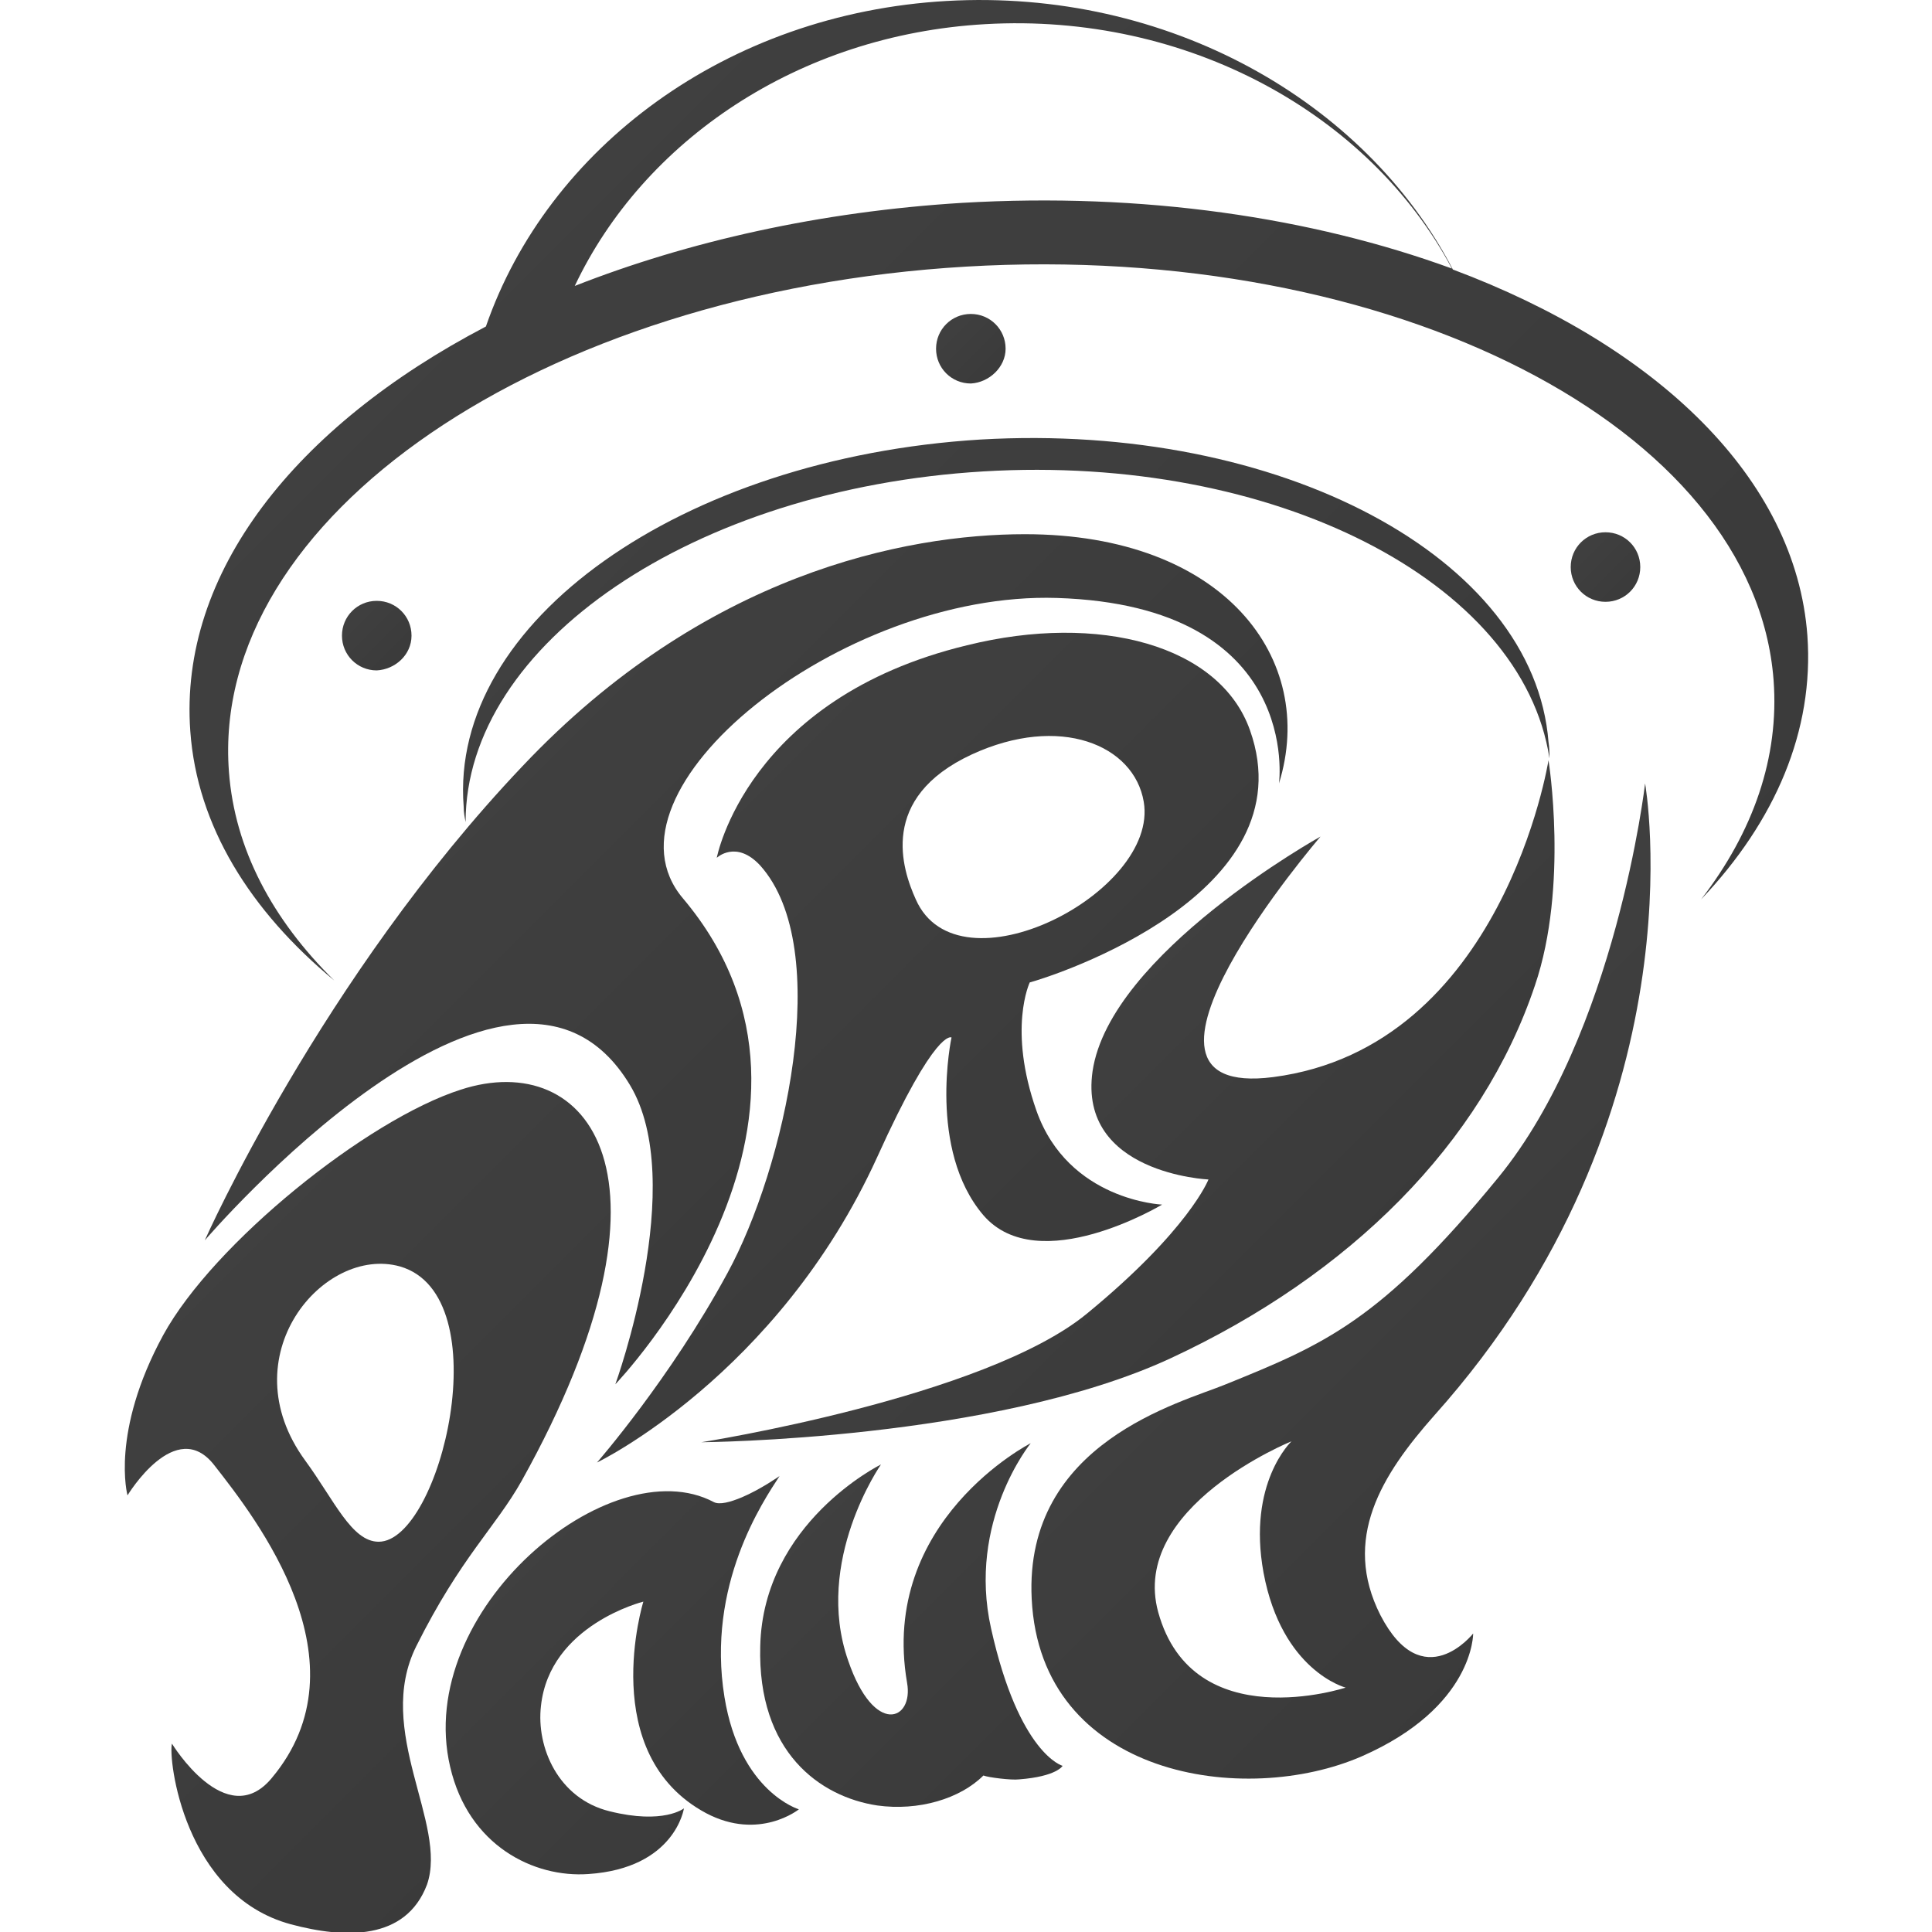
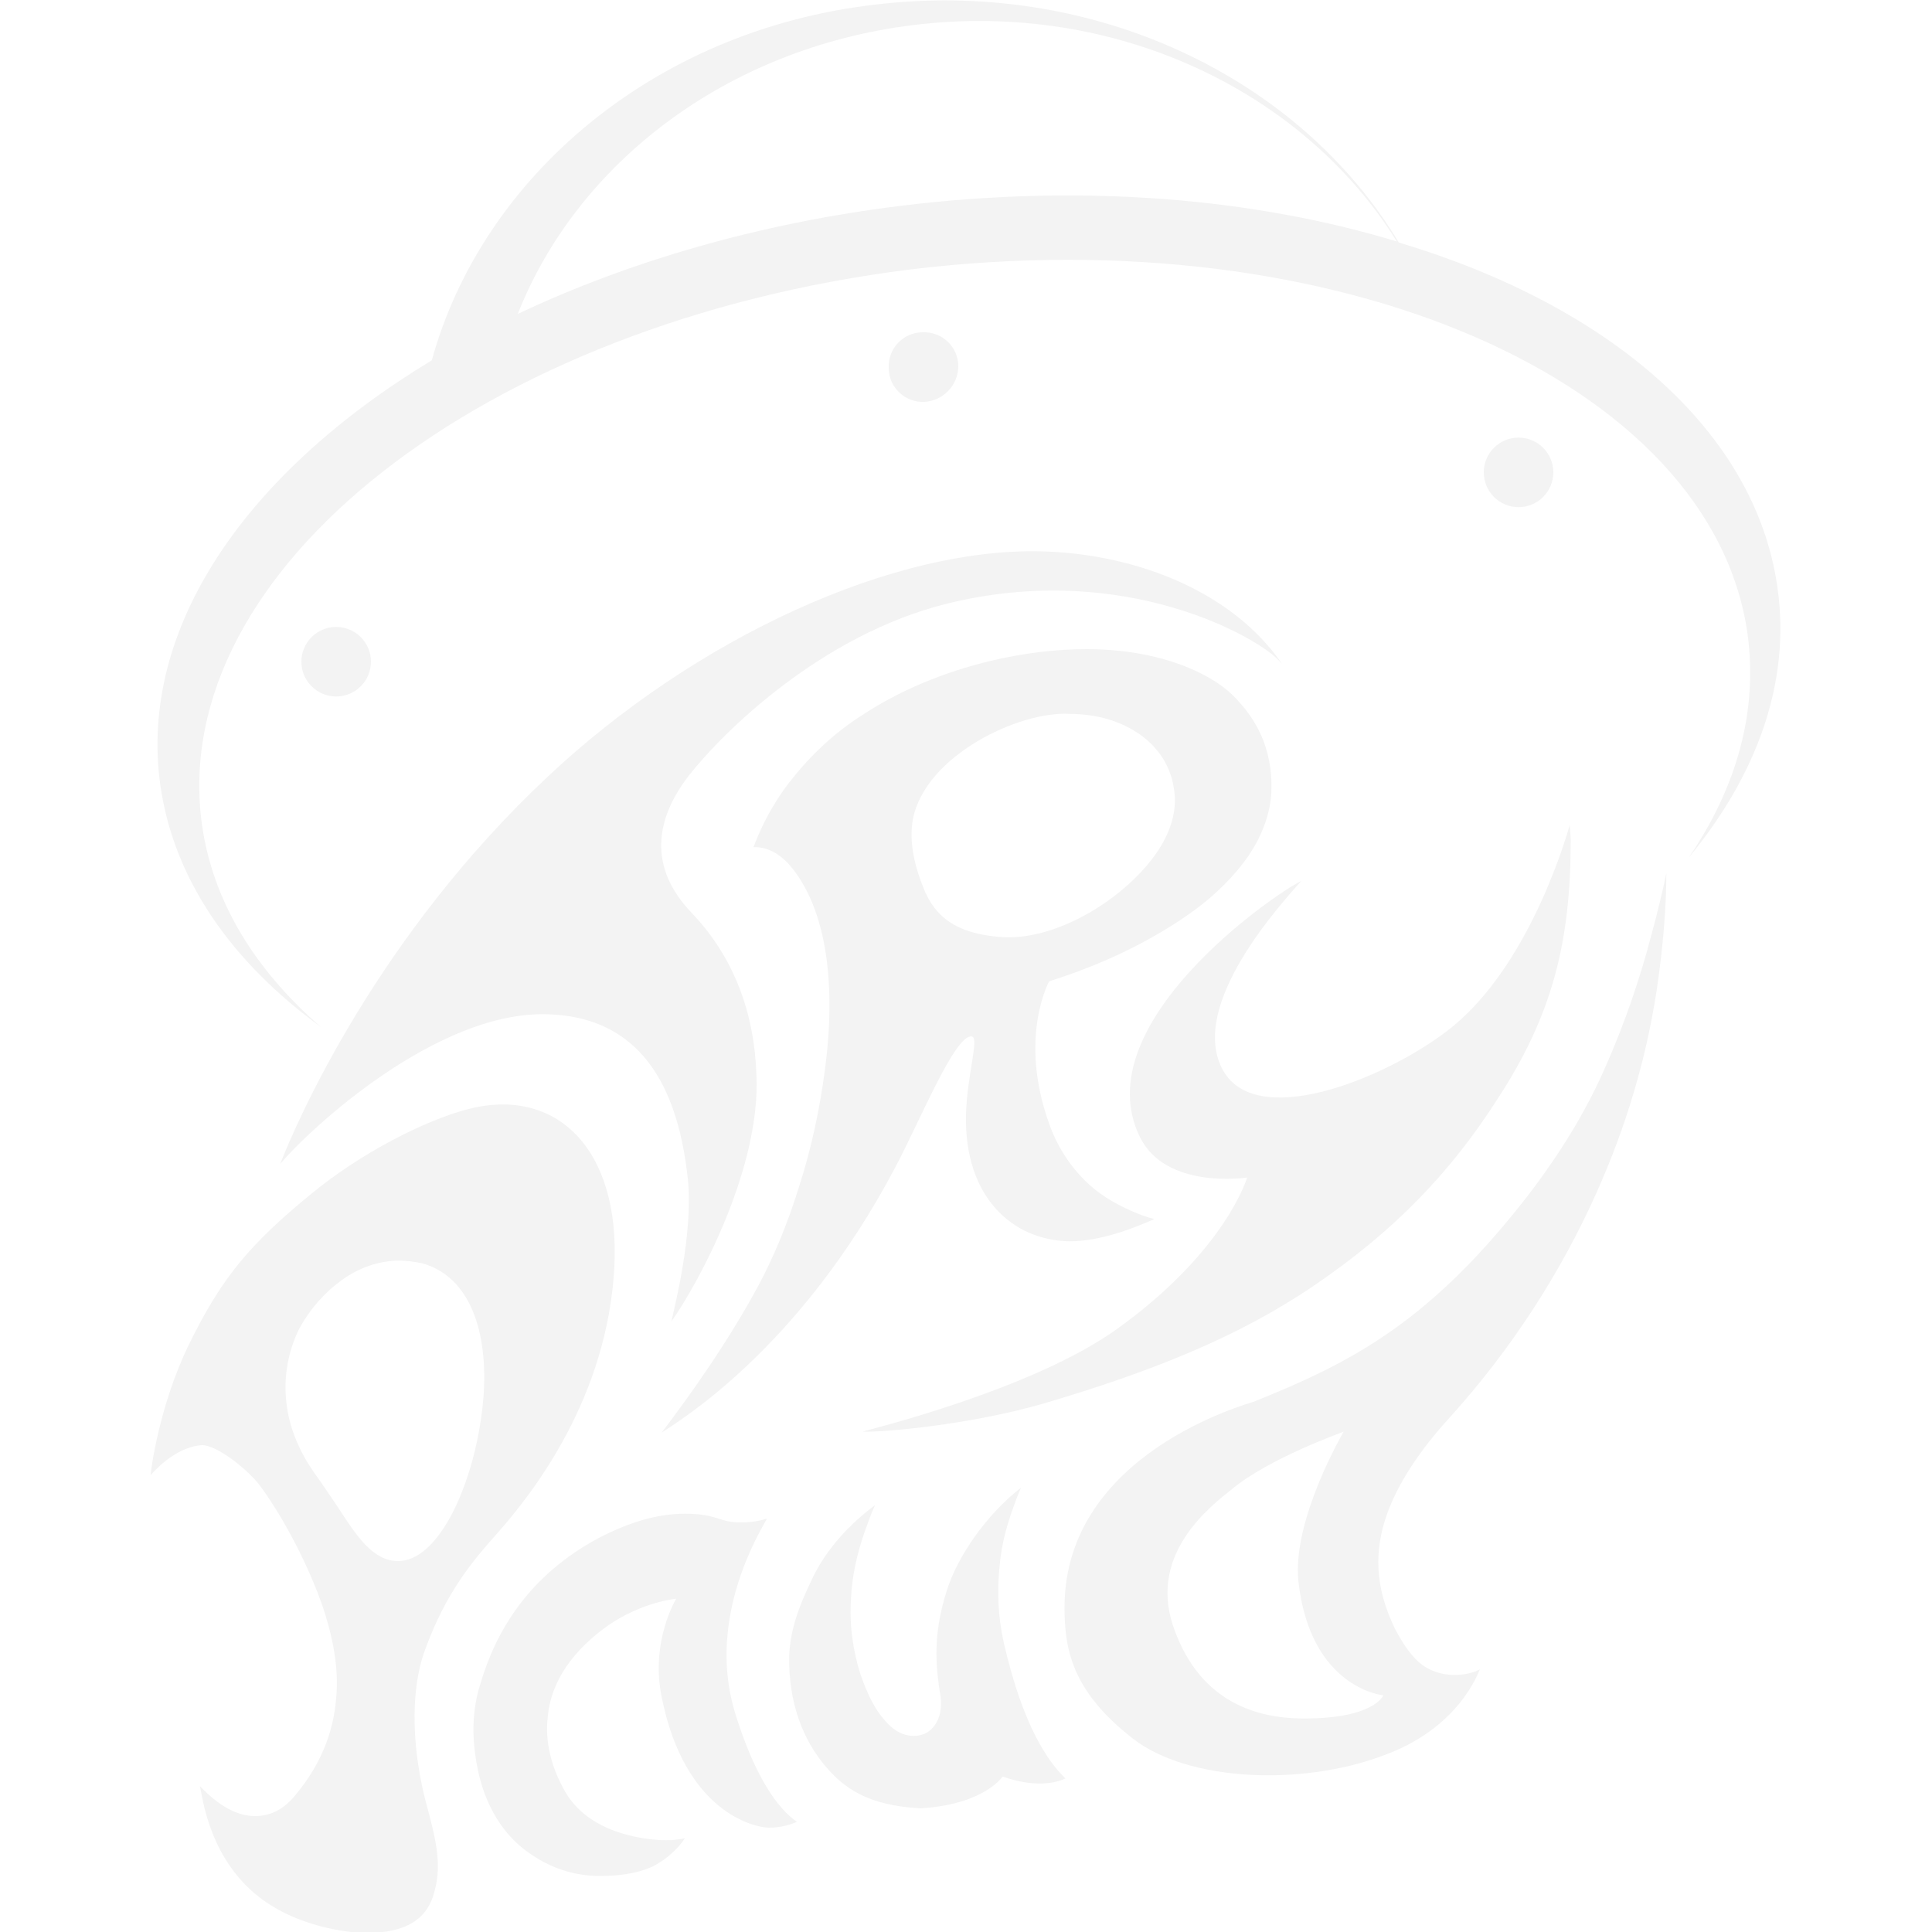
<svg xmlns="http://www.w3.org/2000/svg" version="1.1" id="Layer_1" x="0px" y="0px" viewBox="0 0 200 200" style="enable-background:new 0 0 200 200;" xml:space="preserve">
  <style type="text/css">
- 	.st0{fill:url(#SVGID_1_);}
- 	.st1{fill:url(#SVGID_00000116201336555323756260000017441144315238250113_);}
- 	.st2{fill:url(#SVGID_00000148635925960872567570000010149673460489550257_);}
- 	.st3{fill:url(#SVGID_00000003815090366843099200000003346391428694261386_);}
- 	.st4{fill:url(#SVGID_00000082342822866005429290000009869422432262214323_);}
- 	.st5{fill:url(#SVGID_00000088847131691293955500000006398264942406829246_);}
- 	.st6{fill:url(#SVGID_00000090991525729408439600000015453461884088356749_);}
- 	.st7{fill:url(#SVGID_00000078749147013473644510000008160036641718759354_);}
- 	.st8{fill:url(#SVGID_00000110436444507446335040000017558910036872841345_);}
- 	.st9{fill:url(#SVGID_00000168824765769779940470000015347300055463018115_);}
- 	.st10{fill:url(#SVGID_00000111873923215972539580000015625901225089103033_);}
- 	.st11{fill:url(#SVGID_00000054972733327146296680000006588266712525920177_);}
+ 	.st0{opacity:5.000000e-02;}
</style>
-   <g>
-     <linearGradient id="SVGID_1_" gradientUnits="userSpaceOnUse" x1="-477.012" y1="-459.909" x2="133.705" y2="150.808">
-       <stop offset="0" style="stop-color:#828282" />
-       <stop offset="1" style="stop-color:#383838" />
-     </linearGradient>
-     <path class="st0" d="M61.8,151.4c0,0,18.7-9,29-31.6c6.1-13.5,7.7-12.4,7.7-12.4s-2.5,11.6,3.3,18.4c5.7,6.6,18.5-1.1,18.5-1.1   s-9.7-0.4-13-9.7c-3-8.5-0.7-13.3-0.7-13.3c2.6-0.7,28.8-9.2,22.8-26.1c-3.1-8.8-15.6-12.2-29.3-8.8c-22.8,5.5-25.9,22-25.9,22   s2-1.9,4.5,0.8c7.7,8.6,2.5,31.4-3.4,42.2C69.4,142.7,61.8,151.4,61.8,151.4z M100.6,78.1c9.1-4.2,16.8-1,17.8,4.9   c1.6,9.4-19.2,20.1-23.6,10.1C93.4,90,90.9,82.6,100.6,78.1z" />
-     <linearGradient id="SVGID_00000110434258292212109710000005901730298731377840_" gradientUnits="userSpaceOnUse" x1="-449.314" y1="-428.284" x2="114.403" y2="135.434">
-       <stop offset="0" style="stop-color:#828282" />
-       <stop offset="1" style="stop-color:#383838" />
-     </linearGradient>
-     <path style="fill:url(#SVGID_00000110434258292212109710000005901730298731377840_);" d="M65.2,112.3c6.1,10.1-1.5,31-1.5,31   s26.3-27.4,7-50.3c-9.4-11.1,16.3-31.8,38.7-31.1c25.5,0.8,23,19.2,23,19.2c4-12.9-5.7-25.8-26.3-25.8c-12.4,0-33.2,4.1-52,24   c-20.9,22-32.9,49.1-32.9,49.1S52.7,91.6,65.2,112.3z" />
-     <linearGradient id="SVGID_00000137813424699394233350000005504928344963036827_" gradientUnits="userSpaceOnUse" x1="-286.342" y1="-180.484" x2="94.343" y2="200.201">
-       <stop offset="0" style="stop-color:#828282" />
-       <stop offset="1" style="stop-color:#383838" />
-     </linearGradient>
-     <path style="fill:url(#SVGID_00000137813424699394233350000005504928344963036827_);" d="M75,175.7c-1.9-11.6,4-20.3,5.7-22.9   c0,0-2,1.4-3.9,2.2c-1.2,0.5-2.3,0.8-2.9,0.5c-10.7-5.7-31.1,11.2-27.3,27.4c1.9,8.2,8.7,11.5,14.3,11.1c9-0.6,9.9-6.8,9.9-6.8   s-2.1,1.7-7.7,0.3c-5.3-1.3-7.6-6.6-7.1-10.9c0.9-8.4,10.6-10.8,10.6-10.8s-4.9,15.8,6.5,21.9c5.5,2.9,9.6-0.4,9.6-0.4   S76.6,185.5,75,175.7z" />
-     <linearGradient id="SVGID_00000049195438524589772970000011208351766539962291_" gradientUnits="userSpaceOnUse" x1="-239.703" y1="-168.293" x2="122.408" y2="193.818">
-       <stop offset="0" style="stop-color:#828282" />
-       <stop offset="1" style="stop-color:#383838" />
-     </linearGradient>
-     <path style="fill:url(#SVGID_00000049195438524589772970000011208351766539962291_);" d="M102.6,168.6c-2.5-11.1,4.1-19.2,4.1-19.2   s-15.7,8-12.8,24.8c0.7,3.9-3.4,5.6-6.1-2.3c-3.6-10.3,3.4-20.3,3.4-20.3s-12.2,6-12.5,18.8c-0.3,11,6.2,15.6,12.1,16.5   c4.3,0.6,8.6-0.7,11-3.1c0.5,0.2,2.9,0.5,3.7,0.4c3.9-0.3,4.5-1.4,4.5-1.4S105.5,181.6,102.6,168.6z" />
-     <linearGradient id="SVGID_00000095303860131828268840000015332655956626551716_" gradientUnits="userSpaceOnUse" x1="-529.15" y1="-415.596" x2="83.005" y2="196.559">
-       <stop offset="0" style="stop-color:#828282" />
-       <stop offset="1" style="stop-color:#383838" />
-     </linearGradient>
-     <path style="fill:url(#SVGID_00000095303860131828268840000015332655956626551716_);" d="M43.1,170.4c4.6-9.2,8.2-12.3,10.9-17.1   c17.6-31.6,6.9-44.8-6.3-40.5c-9.7,3.1-25.6,15.9-30.8,25.4c-5.5,10.1-3.7,16.6-3.7,16.6s5-8.3,9-3.1c4.3,5.5,16,20.4,5.9,32.4   c-4.7,5.6-10.3-3.6-10.3-3.6c-0.4,1.5,1.2,15.7,12.3,18.7c5.6,1.5,11.9,1.7,14.1-4.1C46.4,188.8,38.7,179.2,43.1,170.4z    M39.2,159.6c-2.8,0-4.6-4.3-7.6-8.4c-7.9-10.8,1.9-22.3,9.8-20.1C51.8,134.1,45.6,159.6,39.2,159.6z" />
-     <linearGradient id="SVGID_00000100351201319501228630000011169021326451031937_" gradientUnits="userSpaceOnUse" x1="-334.3" y1="-345.928" x2="185.224" y2="173.595">
-       <stop offset="0" style="stop-color:#828282" />
-       <stop offset="1" style="stop-color:#383838" />
-     </linearGradient>
-     <path style="fill:url(#SVGID_00000100351201319501228630000011169021326451031937_);" d="M170.3,81.1c0,0-3,25.9-15.2,40.8   c-12.2,14.9-18.1,17.3-28.2,21.4c-4.6,1.9-20.9,6-20.1,22.2c0.9,18.5,22.1,21.6,34.2,16.3c11.6-5.1,11.5-12.7,11.5-12.7   s-5.2,6.6-9.6-1.9c-4-7.9,0.1-14.5,5.6-20.7C176.4,115.3,170.3,81.1,170.3,81.1z M119.9,166.9c-3-10.9,13.8-17.7,13.8-17.7   s-4.6,4.3-2.9,13.6c1.9,10.2,8.5,11.9,8.5,11.9S123.5,179.9,119.9,166.9z" />
-     <linearGradient id="SVGID_00000090995909619353773450000017012319680214118543_" gradientUnits="userSpaceOnUse" x1="-203.671" y1="-206.213" x2="147.13" y2="144.588">
-       <stop offset="0" style="stop-color:#828282" />
-       <stop offset="1" style="stop-color:#383838" />
-     </linearGradient>
-     <path style="fill:url(#SVGID_00000090995909619353773450000017012319680214118543_);" d="M158.9,102c3.5-10.3,1.4-23.3,1.4-23.3   s-4.7,29.7-28.5,32.8c-18.6,2.4,4.9-24.9,4.9-24.9s-21.8,12.1-23.6,24.3c-1.5,10.6,12,11.2,12,11.2s-2,5.2-12.6,13.9   c-10.6,8.7-39.9,13.3-39.9,13.3s30.3-0.2,48.6-8.7C139.7,132,153.4,118.4,158.9,102z" />
-     <linearGradient id="SVGID_00000103251388599481280530000014608398199996960171_" gradientUnits="userSpaceOnUse" x1="-677.429" y1="-704.625" x2="160.02" y2="132.823">
-       <stop offset="0" style="stop-color:#828282" />
-       <stop offset="1" style="stop-color:#383838" />
-     </linearGradient>
-     <path style="fill:url(#SVGID_00000103251388599481280530000014608398199996960171_);" d="M48,83.5c0,0.6,0.1,1.1,0.2,1.6   c0-18.4,23.5-34.5,53.6-36.3c30.1-1.8,55.8,11.4,58.6,29.7c0-0.5,0-1.1-0.1-1.7c-1.5-19.1-27.8-33.1-58.8-31.3   C70.5,47.4,46.5,64.4,48,83.5z" />
-     <linearGradient id="SVGID_00000023991339157236681850000002907026257778340023_" gradientUnits="userSpaceOnUse" x1="-1152.317" y1="-1184.978" x2="194.346" y2="161.685">
-       <stop offset="0" style="stop-color:#828282" />
-       <stop offset="1" style="stop-color:#383838" />
-     </linearGradient>
-     <path style="fill:url(#SVGID_00000023991339157236681850000002907026257778340023_);" d="M187.1,65.8c-1.2-16.3-15.6-30-36.7-37.9   C141.3,10.4,120.8-1.2,98,0.1C75.2,1.4,56.7,15.3,50.3,33.8C30.6,44.1,18.5,59.3,19.7,75.7c0.7,9.8,6.2,18.6,14.9,25.8   c-6.4-6.3-10.3-13.6-10.9-21.6c-2-26.3,32.2-49.7,76.3-52.3c44.1-2.6,81.6,16.6,83.6,42.8c0.6,8-2.1,15.7-7.5,22.7   C183.8,85,187.8,75.6,187.1,65.8z M99.6,21c-14.7,0.9-28.4,4-40.1,8.6c7.1-15,23.1-26,42.5-27.1c20.9-1.2,39.8,9.3,48.3,25.3   C135.8,22.5,118.3,19.9,99.6,21z" />
-     <linearGradient id="SVGID_00000098218882307253490450000011662266452927985062_" gradientUnits="userSpaceOnUse" x1="-27.617" y1="-0.875" x2="43.822" y2="70.563">
-       <stop offset="0" style="stop-color:#828282" />
-       <stop offset="1" style="stop-color:#383838" />
-     </linearGradient>
-     <path style="fill:url(#SVGID_00000098218882307253490450000011662266452927985062_);" d="M42.6,65.8c0-2-1.6-3.6-3.6-3.6   s-3.6,1.6-3.6,3.6c0,2,1.6,3.6,3.6,3.6C40.9,69.3,42.6,67.8,42.6,65.8z" />
-     <linearGradient id="SVGID_00000018198506288991025180000008426212126506512559_" gradientUnits="userSpaceOnUse" x1="33.886" y1="-30.576" x2="105.325" y2="40.863">
-       <stop offset="0" style="stop-color:#828282" />
-       <stop offset="1" style="stop-color:#383838" />
-     </linearGradient>
-     <path style="fill:url(#SVGID_00000018198506288991025180000008426212126506512559_);" d="M104.1,36.1c0-2-1.6-3.6-3.6-3.6   c-2,0-3.6,1.6-3.6,3.6c0,2,1.6,3.6,3.6,3.6C102.4,39.6,104.1,38,104.1,36.1z" />
-     <linearGradient id="SVGID_00000101820590179315630080000015459589505360178337_" gradientUnits="userSpaceOnUse" x1="99.627" y1="-7.944" x2="171.066" y2="63.494">
-       <stop offset="0" style="stop-color:#828282" />
-       <stop offset="1" style="stop-color:#383838" />
-     </linearGradient>
-     <path style="fill:url(#SVGID_00000101820590179315630080000015459589505360178337_);" d="M169.8,58.7c0-2-1.6-3.6-3.6-3.6   s-3.6,1.6-3.6,3.6c0,2,1.6,3.6,3.6,3.6C168.2,62.3,169.8,60.7,169.8,58.7z" />
+   <g class="st0">
+     <path d="M89.3,148.2c0.6-0.2,17.5-4.3,26.3-10.6c11.3-8.1,13.5-15.7,13.5-15.7s-8.4,1.3-11.1-4.2c-5.7-11.6,13.8-25.1,16.7-26.5   c-2.1,2.4-11.6,12.7-8.2,19.4c3.3,6.5,16.6,1.2,23.2-3.8c8-6,12-18.6,12.8-21.4c0,0.5,0.1,1,0.1,1.6c0,10.5-1.9,18.1-7.6,26.8   c-4.8,7.5-10.6,13.6-19,19.3c-7.8,5.3-16.8,8.9-28,12.2C100.4,147.5,91.3,148.3,89.3,148.2z" />
+     <path d="M184,60.8c-2.3-16.3-17.5-29.2-39.2-35.7C134.5,8,113.2-2.3,90.4,0.5C67.6,3.2,49.9,18.4,44.7,37.3   C25.5,48.9,14.3,65,16.6,81.3c1.4,9.8,7.4,18.3,16.6,25c-6.8-5.9-11.2-13-12.3-21C17.3,59,50.1,33.4,94.2,27.9   c44.2-5.4,83,11.5,86.7,37.7c1.1,8-1.1,15.9-6.1,23.2C181.9,80.2,185.4,70.6,184,60.8z M93.3,21.3C78.6,23.1,65,27.1,53.6,32.5   C59.7,17,75.1,5,94.5,2.6C115.5,0,135,9.5,144.6,25C129.8,20.5,112,19,93.3,21.3z" />
+     <circle cx="34.8" cy="68.5" r="3.6" />
+     <path d="M99.2,37.9c0-2-1.7-3.6-3.7-3.5c-2,0-3.6,1.7-3.5,3.7c0,2,1.7,3.6,3.7,3.5C97.6,41.5,99.2,39.9,99.2,37.9z" />
+     <circle cx="157.2" cy="48.9" r="3.6" />
+     <path d="M68.5,148.3c2.8-3.7,6.7-9.1,10-15.2c1.5-2.8,3-6.3,4.2-10.2c1.3-4,2.2-8.3,2.7-12.2c0.6-4.5,0.6-8.5,0.1-11.9   c-0.6-4-1.9-7.1-3.8-9.3c-1.1-1.2-2.3-1.8-3.5-1.8c-0.1,0-0.1,0-0.2,0c0.6-1.6,1.7-4.1,3.7-6.7c2.1-2.7,4.6-5.1,7.6-7   c3.8-2.5,8.3-4.4,13.3-5.6c3.4-0.8,6.7-1.2,9.9-1.2c4.5,0,8.6,0.9,11.8,2.5c1.6,0.8,3,1.8,4,3c1.1,1.2,1.9,2.5,2.5,4   c0.7,1.9,0.9,3.7,0.8,5.5c-0.1,1.6-0.6,3.2-1.4,4.8c-1.1,2.1-2.8,4.1-5,6c-1.9,1.6-4.2,3.1-6.8,4.5c-5.2,2.8-9.7,4-9.8,4.1   c0,0-3.2,5.8,0,14.7c0.8,2.3,2.1,4.3,3.7,5.9c1.3,1.3,2.9,2.3,4.7,3.1c0.9,0.4,1.7,0.7,2.5,0.9c-2.3,1-5.6,2.3-8.8,2.3   c-5.9-0.1-10.9-4.6-10.7-13.1c0.1-4.1,1.4-8,0.6-8.1c-1.7-0.3-5.3,8.6-7.9,13.5C82.7,139.8,70.1,147.2,68.5,148.3z M110.7,73.9   c-5.2-0.3-14.9,4.3-16.2,10.9c-0.4,2.3,0.1,4.8,1.3,7.6c1.4,3.1,4,4.3,7.8,4.6c5.1,0.4,11.5-3.1,15.2-7.5c2.2-2.6,3.2-5.4,2.7-8   C120.8,77,116.4,73.9,110.7,73.9z" />
+     <path d="M62.1,194.2c-2.8,0-5.3-0.9-7.5-2.5c-2.5-1.8-4.2-4.6-5-7.9c-0.7-3-0.9-6.2,0.1-9.4c1.6-5.5,5-11.3,12.3-15.2   c3.1-1.6,6-2.5,8.9-2.5c3.4,0,3.5,0.9,5.7,0.9c1.9,0,2.7-0.4,2.8-0.4c-0.7,1.3-6.2,10.1-3.4,19.8c2.8,9.3,6,11.2,6.5,11.6   c-0.7,0.3-1.7,0.6-2.9,0.6c0,0,0,0,0,0c-1.4,0-8.7-1.5-11.1-13.5c-1.2-5.8,1.5-10.2,1.5-10.2s-3.5,0.3-7.1,2.8   c-3.5,2.5-5.9,5.7-6.2,9.5c-0.3,2.5,0.4,5.1,1.6,7.3c2.6,5.1,9.4,5.4,10.7,5.4c0.7,0,1.4-0.1,1.9-0.2c-0.2,0.3-1.2,1.8-3.3,2.9   C66.5,193.7,64.9,194.2,62.1,194.2z" />
+     <path d="M95.3,187.2c-5.5-0.3-7.9-2.1-9.8-4.3c-2.4-2.8-3.9-6.7-3.8-11.5c0.1-2.8,1.1-5.3,2.3-7.8c2-4.4,5.8-7.2,6.6-7.8   c-0.4,0.8-0.7,1.7-1.1,2.8c-0.8,2.3-1.3,4.6-1.4,6.8c-0.2,2.8,0.2,5.5,1,8c0.7,2,1.5,3.6,2.5,4.7c1.2,1.4,2.3,1.6,3,1.6   c0,0,0,0,0,0c0.8,0,1.5-0.3,2-0.9c0.7-0.8,1-2.1,0.7-3.6c-0.6-3.7-0.5-6.7,0.7-10.5c1.1-3.6,4.2-8,7.7-10.7   c-0.2,0.5-0.4,0.9-0.6,1.5c-0.8,2.1-1.4,4.2-1.6,6.4c-0.3,2.7-0.2,5.4,0.4,8.1c2,8.8,4.7,12.5,6.4,14.1c-2.8,1.3-6.5-0.2-6.5-0.2   S101.9,186.8,95.3,187.2z" />
+     <path d="M37.9,200.1c-1.7,0-7.8-0.6-12-4.5s-4.9-9.2-5.2-10.7c0,0,0,0,0,0c1.9,2,3.8,3.1,5.7,3.1c1.6,0,3-0.7,4.2-2.2   c2.5-3,3.9-6.3,4.2-10c0.3-3-0.3-6.3-1.5-9.8c-2.2-6.1-5.4-11-6.7-12.6c-1.4-1.6-4.2-3.8-5.7-3.8c-2.9,0.2-5.2,3-5.3,3.1   c0-0.5,0.9-7.2,3.9-13.4c3.5-7.2,6.5-10.6,12.7-15.7c5.1-4.2,11.7-7.6,16.3-8.8c9-2.3,15.7,4,15.1,16.3   c-0.7,13.5-8.3,23.3-12.1,27.6c-2.4,2.7-5.3,6-7.5,12.1c-1.7,4.6-1.2,10.9,0.1,15.8c0.9,3.4,1.7,6.2,0.9,9.1   C44.3,198.7,42,200.1,37.9,200.1C33.8,200.1,37.9,200.1,37.9,200.1z M41.3,130.5c-2,0-4.1,0.7-5.9,2c-1.8,1.3-3.3,3-4.4,5   c-1.1,2.2-1.6,4.7-1.4,7.2c0.2,2.8,1.3,5.5,3.1,8c0.8,1.1,1.5,2.2,2.2,3.2c2,3.1,3.7,5.7,6.3,5.7l0,0c2,0,3.9-1.7,5.6-4.9   c1.4-2.7,2.5-6.3,3-9.9c0.4-2.6,0.6-6.4-0.4-9.8c-1-3.3-2.9-5.4-5.6-6.2C42.9,130.6,42.1,130.5,41.3,130.5z" />
+     <path d="M117.3,180c-6.3-4.9-7.1-9.2-7.1-13.6c0-16,19.1-21.1,19.6-21.3c10.2-4.1,18.4-8.3,28.8-21.9c2.7-3.6,5.5-7.9,7.7-13   c1.8-4.1,3.4-8.6,4.7-13.6c0.6-2.2,1.1-4.3,1.5-6.2c0,3.2-0.3,7.4-1,12.1c-1.1,7.2-3.2,14.2-6.2,20.9c-3.7,8.3-8.8,16.2-15.1,23.2   c-2.4,2.6-5.2,6.2-6.6,10.1c-0.7,1.9-1,3.9-0.9,5.7c0.1,2.1,0.7,4.1,1.7,6.2c0.9,1.7,1.8,3,2.9,3.8c2.3,1.6,5.1,0.9,5.9,0.4   c-0.2,0.4-2.2,6.2-10.2,9C134.6,184.9,123,184.4,117.3,180z M139.1,148.2c-0.2,0.1-7.6,2.7-11.5,5.9c-2.4,1.9-8.6,6.7-6.2,14.1   c2.5,7.5,8,9.7,13.6,9.7c7.3,0,8.2-2.4,8.2-2.4s-7.6-0.7-8.8-11.9C133.8,157.2,139.1,148.2,139.1,148.2z" />
+     <path d="M69.5,136.8c0.3-1.4,2.3-9.1,1.7-14.8c-0.9-8.3-4.1-16.7-14.5-17c-11.4-0.4-24.6,11.8-27.7,15.5   c1.8-4.6,10.1-23.6,27.7-40.1c15.1-14.2,35.9-24,51.8-23.3c9.4,0.4,19.1,4.2,24.2,11.6c-0.1-0.1-0.1-0.1-0.2-0.2   c-1.9-2.3-16-10.6-34.5-6c-12.9,3.2-23.1,13.2-26.7,17.8c-3.4,4.4-4.3,9.4,0.3,14.2c4.5,4.7,6.5,10.6,6.7,16.7   C78.8,120.8,72.4,132.7,69.5,136.8z" />
  </g>
</svg>
